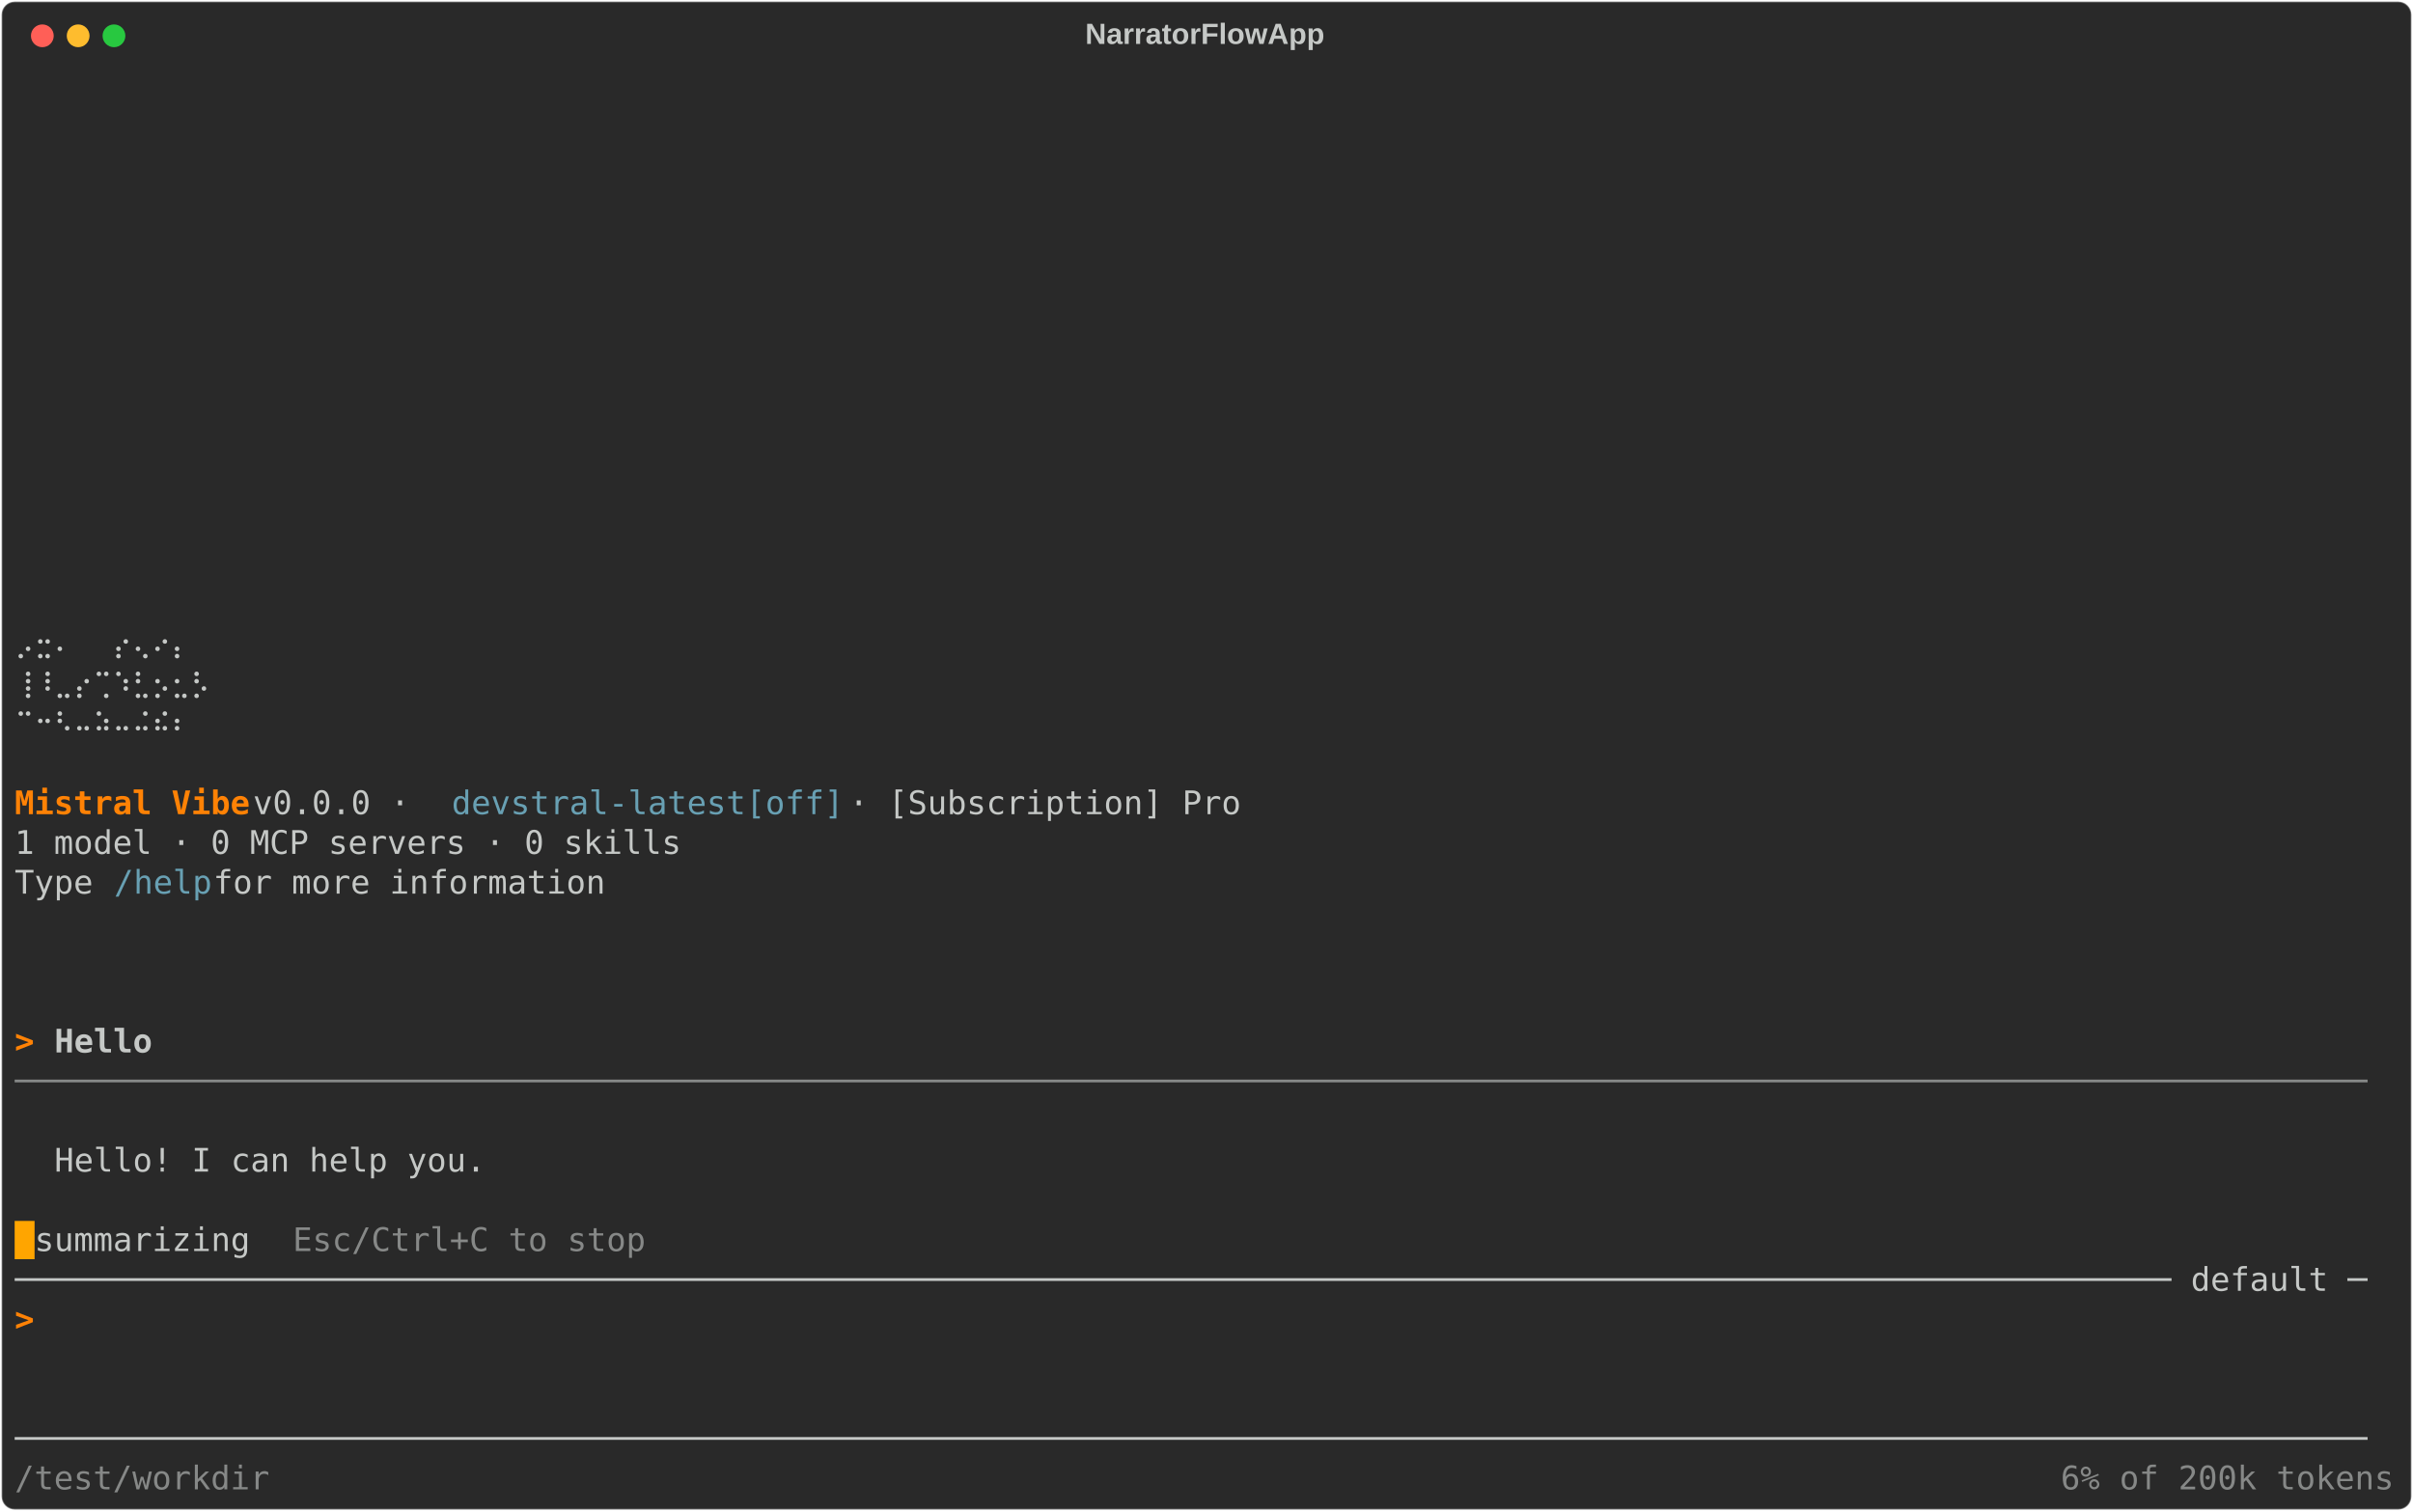
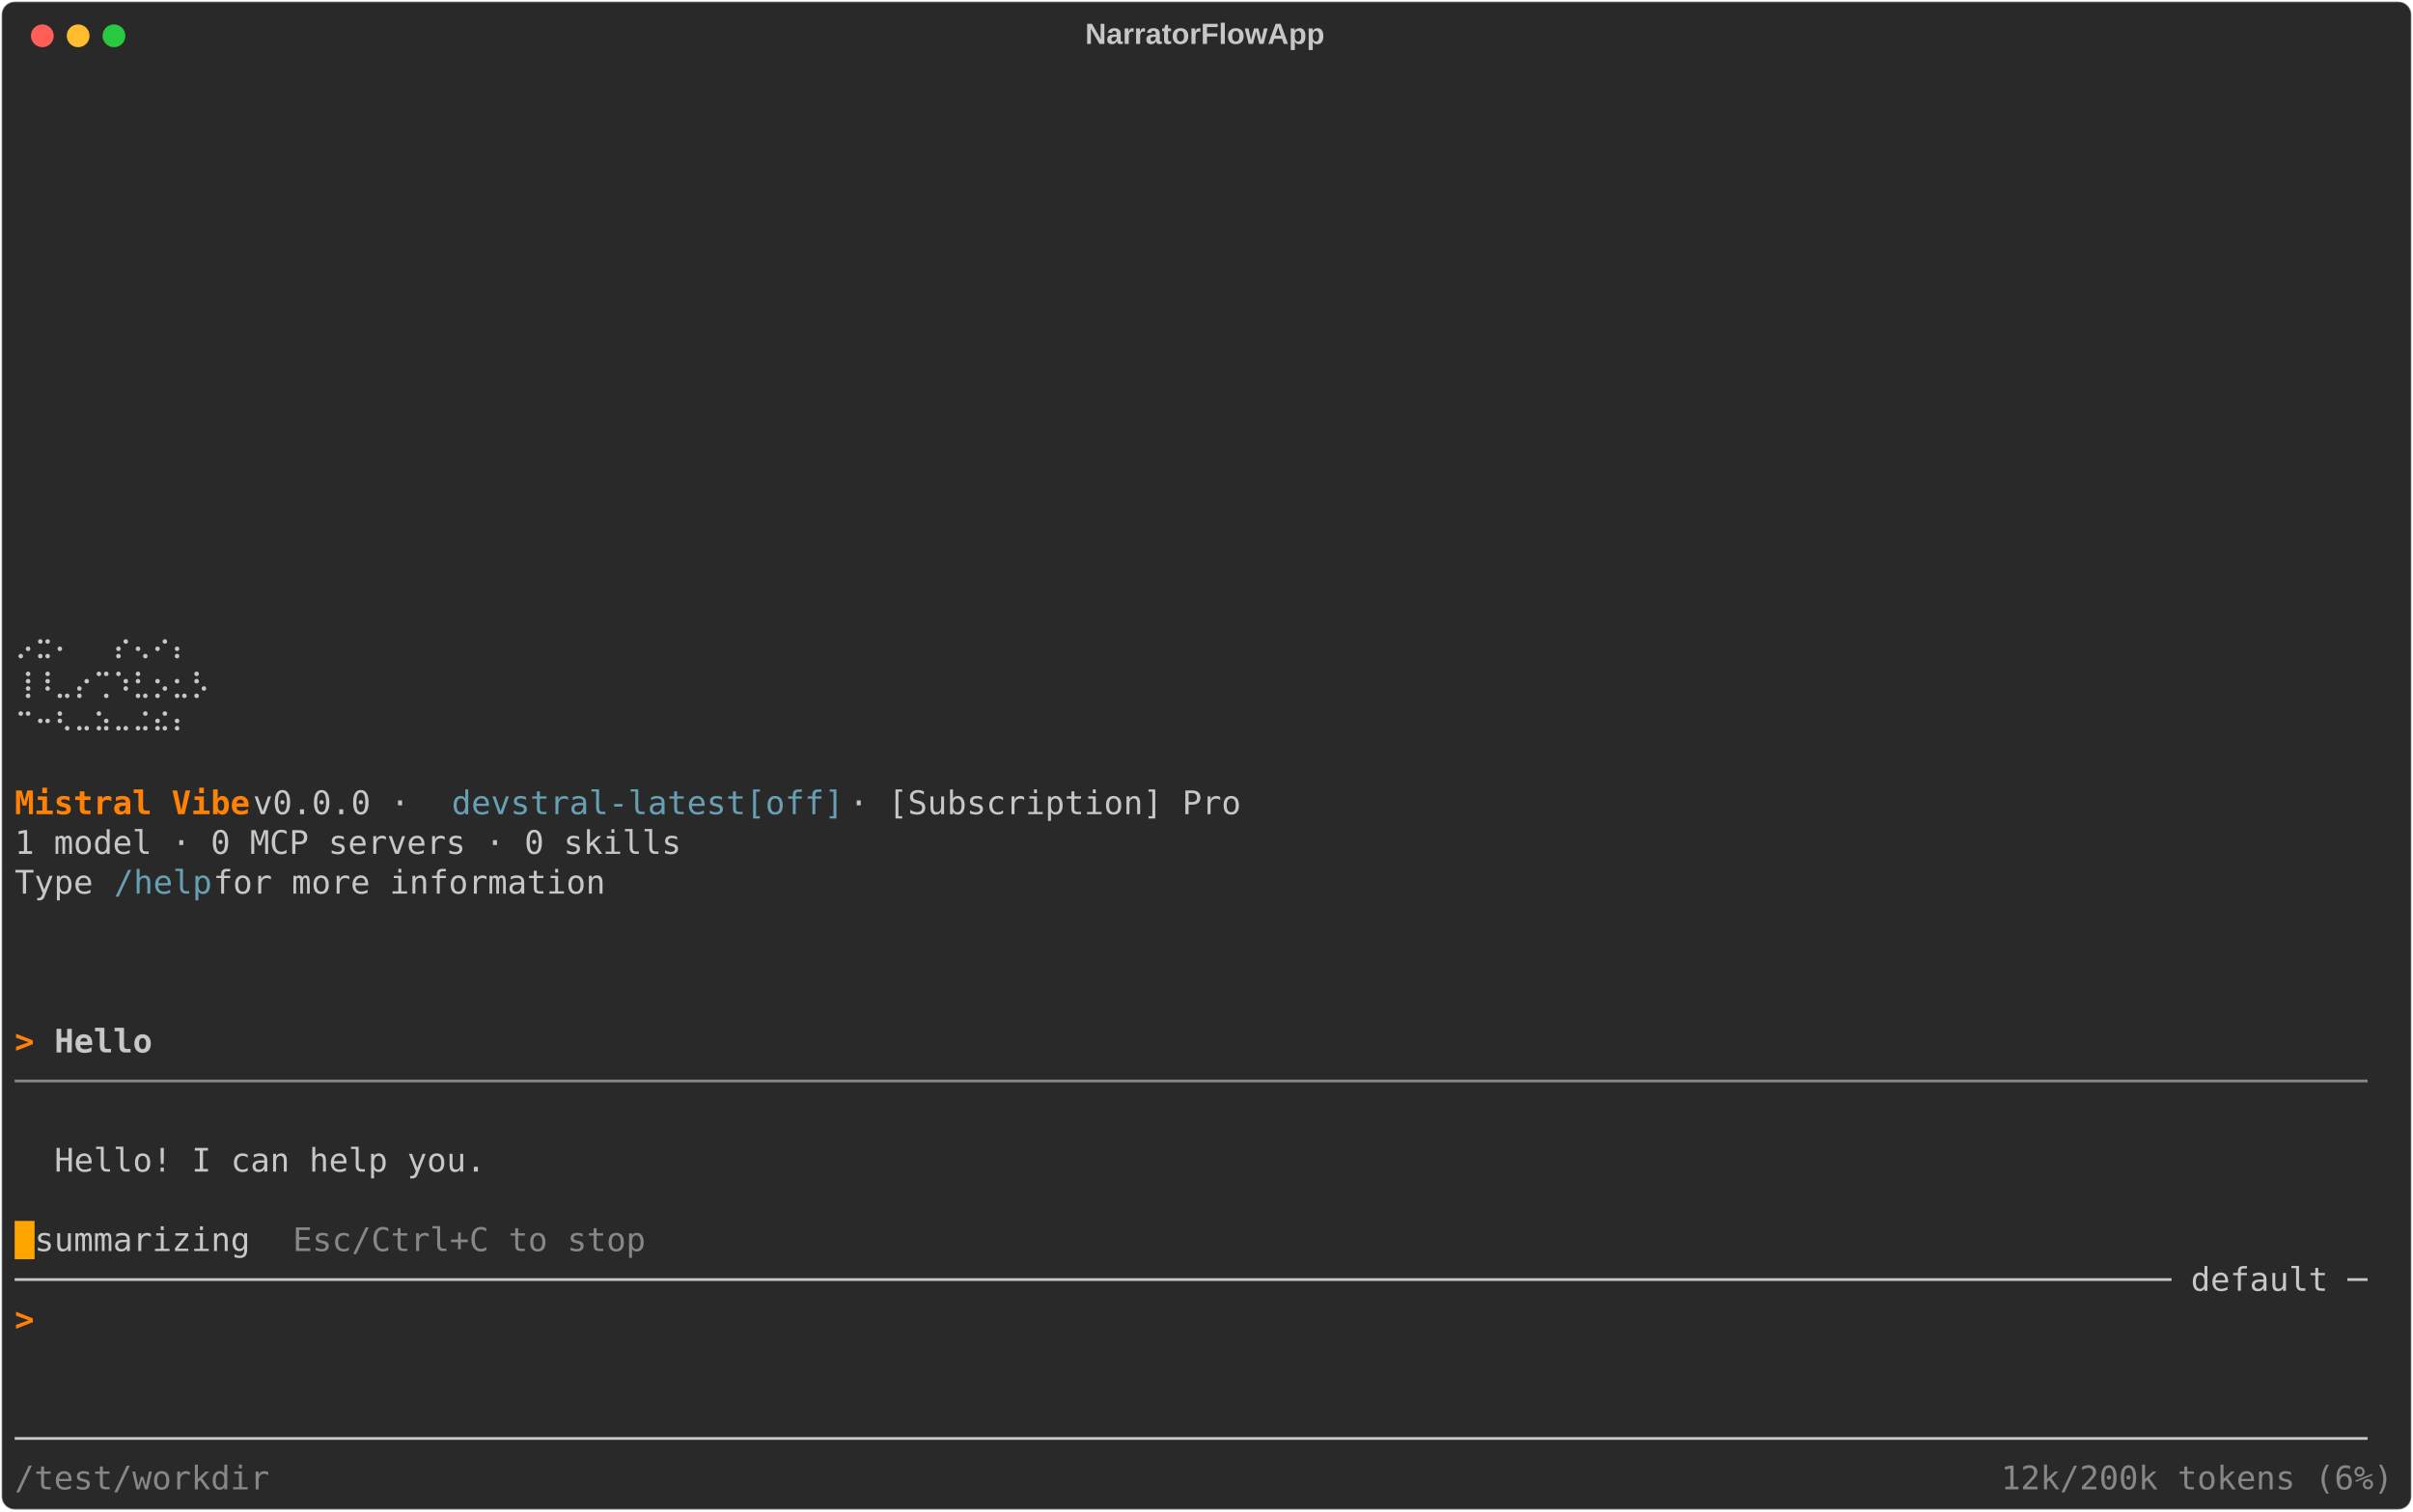
<svg xmlns="http://www.w3.org/2000/svg" class="rich-terminal" viewBox="0 0 1482 928.4">
  <style>

    @font-face {
        font-family: "Fira Code";
        src: local("FiraCode-Regular"),
                url("https://cdnjs.cloudflare.com/ajax/libs/firacode/6.2.0/woff2/FiraCode-Regular.woff2") format("woff2"),
                url("https://cdnjs.cloudflare.com/ajax/libs/firacode/6.2.0/woff/FiraCode-Regular.woff") format("woff");
        font-style: normal;
        font-weight: 400;
    }
    @font-face {
        font-family: "Fira Code";
        src: local("FiraCode-Bold"),
                url("https://cdnjs.cloudflare.com/ajax/libs/firacode/6.2.0/woff2/FiraCode-Bold.woff2") format("woff2"),
                url("https://cdnjs.cloudflare.com/ajax/libs/firacode/6.2.0/woff/FiraCode-Bold.woff") format("woff");
        font-style: bold;
        font-weight: 700;
    }

    .terminal-matrix {
        font-family: Fira Code, monospace;
        font-size: 20px;
        line-height: 24.4px;
        font-variant-east-asian: full-width;
    }

    .terminal-title {
        font-size: 18px;
        font-weight: bold;
        font-family: arial;
    }

    .terminal-r1 { fill: #c5c8c6 }
.terminal-r2 { fill: #ff8205;font-weight: bold }
.terminal-r3 { fill: #68a0b3 }
.terminal-r4 { fill: #c5c8c6;font-weight: bold }
.terminal-r5 { fill: #868887 }
.terminal-r6 { fill: #ffa500;font-weight: bold }
    </style>
  <defs>
    <clipPath id="terminal-clip-terminal">
      <rect x="0" y="0" width="1463.0" height="877.4" />
    </clipPath>
    <clipPath id="terminal-line-0">
      <rect x="0" y="1.5" width="1464" height="24.65" />
    </clipPath>
    <clipPath id="terminal-line-1">
      <rect x="0" y="25.9" width="1464" height="24.65" />
    </clipPath>
    <clipPath id="terminal-line-2">
      <rect x="0" y="50.3" width="1464" height="24.65" />
    </clipPath>
    <clipPath id="terminal-line-3">
      <rect x="0" y="74.7" width="1464" height="24.65" />
    </clipPath>
    <clipPath id="terminal-line-4">
      <rect x="0" y="99.1" width="1464" height="24.65" />
    </clipPath>
    <clipPath id="terminal-line-5">
      <rect x="0" y="123.5" width="1464" height="24.65" />
    </clipPath>
    <clipPath id="terminal-line-6">
      <rect x="0" y="147.9" width="1464" height="24.65" />
    </clipPath>
    <clipPath id="terminal-line-7">
      <rect x="0" y="172.3" width="1464" height="24.65" />
    </clipPath>
    <clipPath id="terminal-line-8">
      <rect x="0" y="196.7" width="1464" height="24.65" />
    </clipPath>
    <clipPath id="terminal-line-9">
      <rect x="0" y="221.1" width="1464" height="24.65" />
    </clipPath>
    <clipPath id="terminal-line-10">
      <rect x="0" y="245.5" width="1464" height="24.65" />
    </clipPath>
    <clipPath id="terminal-line-11">
      <rect x="0" y="269.9" width="1464" height="24.65" />
    </clipPath>
    <clipPath id="terminal-line-12">
      <rect x="0" y="294.3" width="1464" height="24.65" />
    </clipPath>
    <clipPath id="terminal-line-13">
      <rect x="0" y="318.7" width="1464" height="24.65" />
    </clipPath>
    <clipPath id="terminal-line-14">
      <rect x="0" y="343.1" width="1464" height="24.65" />
    </clipPath>
    <clipPath id="terminal-line-15">
      <rect x="0" y="367.5" width="1464" height="24.65" />
    </clipPath>
    <clipPath id="terminal-line-16">
      <rect x="0" y="391.9" width="1464" height="24.65" />
    </clipPath>
    <clipPath id="terminal-line-17">
      <rect x="0" y="416.3" width="1464" height="24.65" />
    </clipPath>
    <clipPath id="terminal-line-18">
      <rect x="0" y="440.7" width="1464" height="24.65" />
    </clipPath>
    <clipPath id="terminal-line-19">
      <rect x="0" y="465.1" width="1464" height="24.65" />
    </clipPath>
    <clipPath id="terminal-line-20">
      <rect x="0" y="489.5" width="1464" height="24.65" />
    </clipPath>
    <clipPath id="terminal-line-21">
      <rect x="0" y="513.9" width="1464" height="24.65" />
    </clipPath>
    <clipPath id="terminal-line-22">
      <rect x="0" y="538.3" width="1464" height="24.65" />
    </clipPath>
    <clipPath id="terminal-line-23">
      <rect x="0" y="562.7" width="1464" height="24.65" />
    </clipPath>
    <clipPath id="terminal-line-24">
      <rect x="0" y="587.1" width="1464" height="24.65" />
    </clipPath>
    <clipPath id="terminal-line-25">
      <rect x="0" y="611.5" width="1464" height="24.65" />
    </clipPath>
    <clipPath id="terminal-line-26">
      <rect x="0" y="635.9" width="1464" height="24.65" />
    </clipPath>
    <clipPath id="terminal-line-27">
      <rect x="0" y="660.3" width="1464" height="24.65" />
    </clipPath>
    <clipPath id="terminal-line-28">
      <rect x="0" y="684.7" width="1464" height="24.65" />
    </clipPath>
    <clipPath id="terminal-line-29">
      <rect x="0" y="709.1" width="1464" height="24.65" />
    </clipPath>
    <clipPath id="terminal-line-30">
      <rect x="0" y="733.5" width="1464" height="24.65" />
    </clipPath>
    <clipPath id="terminal-line-31">
      <rect x="0" y="757.9" width="1464" height="24.65" />
    </clipPath>
    <clipPath id="terminal-line-32">
      <rect x="0" y="782.3" width="1464" height="24.65" />
    </clipPath>
    <clipPath id="terminal-line-33">
      <rect x="0" y="806.7" width="1464" height="24.65" />
    </clipPath>
    <clipPath id="terminal-line-34">
      <rect x="0" y="831.1" width="1464" height="24.65" />
    </clipPath>
  </defs>
  <rect fill="#292929" stroke="rgba(255,255,255,0.35)" stroke-width="1" x="1" y="1" width="1480" height="926.4" rx="8" />
  <text class="terminal-title" fill="#c5c8c6" text-anchor="middle" x="740" y="27">NarratorFlowApp</text>
  <g transform="translate(26,22)">
    <circle cx="0" cy="0" r="7" fill="#ff5f57" />
    <circle cx="22" cy="0" r="7" fill="#febc2e" />
    <circle cx="44" cy="0" r="7" fill="#28c840" />
  </g>
  <g transform="translate(9, 41)" clip-path="url(#terminal-clip-terminal)">
    <g class="terminal-matrix">
      <text class="terminal-r1" x="1464" y="20" textLength="12.2" clip-path="url(#terminal-line-0)">
</text>
      <text class="terminal-r1" x="1464" y="44.4" textLength="12.2" clip-path="url(#terminal-line-1)">
</text>
      <text class="terminal-r1" x="1464" y="68.8" textLength="12.2" clip-path="url(#terminal-line-2)">
</text>
      <text class="terminal-r1" x="1464" y="93.2" textLength="12.2" clip-path="url(#terminal-line-3)">
</text>
      <text class="terminal-r1" x="1464" y="117.6" textLength="12.2" clip-path="url(#terminal-line-4)">
</text>
      <text class="terminal-r1" x="1464" y="142" textLength="12.2" clip-path="url(#terminal-line-5)">
</text>
      <text class="terminal-r1" x="1464" y="166.4" textLength="12.2" clip-path="url(#terminal-line-6)">
</text>
      <text class="terminal-r1" x="1464" y="190.8" textLength="12.2" clip-path="url(#terminal-line-7)">
</text>
      <text class="terminal-r1" x="1464" y="215.2" textLength="12.2" clip-path="url(#terminal-line-8)">
</text>
      <text class="terminal-r1" x="1464" y="239.6" textLength="12.2" clip-path="url(#terminal-line-9)">
</text>
      <text class="terminal-r1" x="1464" y="264" textLength="12.2" clip-path="url(#terminal-line-10)">
</text>
      <text class="terminal-r1" x="1464" y="288.4" textLength="12.2" clip-path="url(#terminal-line-11)">
</text>
      <text class="terminal-r1" x="1464" y="312.8" textLength="12.2" clip-path="url(#terminal-line-12)">
</text>
      <text class="terminal-r1" x="1464" y="337.2" textLength="12.2" clip-path="url(#terminal-line-13)">
</text>
      <text class="terminal-r1" x="0" y="361.6" textLength="134.2" clip-path="url(#terminal-line-14)">  ⡠⣒⠄  ⡔⢄⠔⡄</text>
      <text class="terminal-r1" x="1464" y="361.6" textLength="12.2" clip-path="url(#terminal-line-14)">
</text>
      <text class="terminal-r1" x="0" y="386" textLength="134.2" clip-path="url(#terminal-line-15)"> ⢸⠸⣀⡔⢉⠱⣃⡢⣂⡣</text>
      <text class="terminal-r1" x="1464" y="386" textLength="12.2" clip-path="url(#terminal-line-15)">
</text>
      <text class="terminal-r1" x="0" y="410.4" textLength="134.2" clip-path="url(#terminal-line-16)">  ⠉⠒⠣⠤⠵⠤⠬⠮⠆</text>
      <text class="terminal-r1" x="1464" y="410.4" textLength="12.2" clip-path="url(#terminal-line-16)">
</text>
      <text class="terminal-r1" x="1464" y="434.8" textLength="12.2" clip-path="url(#terminal-line-17)">
</text>
      <text class="terminal-r2" x="0" y="459.2" textLength="146.4" clip-path="url(#terminal-line-18)">Mistral Vibe</text>
      <text class="terminal-r1" x="146.4" y="459.2" textLength="122" clip-path="url(#terminal-line-18)"> v0.0.0 · </text>
      <text class="terminal-r3" x="268.4" y="459.2" textLength="244" clip-path="url(#terminal-line-18)">devstral-latest[off]</text>
      <text class="terminal-r1" x="512.4" y="459.2" textLength="256.2" clip-path="url(#terminal-line-18)"> · [Subscription] Pro</text>
      <text class="terminal-r1" x="1464" y="459.2" textLength="12.2" clip-path="url(#terminal-line-18)">
</text>
      <text class="terminal-r1" x="0" y="483.6" textLength="414.8" clip-path="url(#terminal-line-19)">1 model · 0 MCP servers · 0 skills</text>
      <text class="terminal-r1" x="1464" y="483.6" textLength="12.2" clip-path="url(#terminal-line-19)">
</text>
      <text class="terminal-r1" x="0" y="508" textLength="61" clip-path="url(#terminal-line-20)">Type </text>
      <text class="terminal-r3" x="61" y="508" textLength="61" clip-path="url(#terminal-line-20)">/help</text>
      <text class="terminal-r1" x="122" y="508" textLength="256.2" clip-path="url(#terminal-line-20)"> for more information</text>
      <text class="terminal-r1" x="1464" y="508" textLength="12.2" clip-path="url(#terminal-line-20)">
</text>
      <text class="terminal-r1" x="1464" y="532.4" textLength="12.2" clip-path="url(#terminal-line-21)">
</text>
      <text class="terminal-r1" x="1464" y="556.8" textLength="12.2" clip-path="url(#terminal-line-22)">
</text>
      <text class="terminal-r1" x="1464" y="581.2" textLength="12.2" clip-path="url(#terminal-line-23)">
</text>
      <text class="terminal-r2" x="0" y="605.6" textLength="24.4" clip-path="url(#terminal-line-24)">&gt; </text>
      <text class="terminal-r4" x="24.4" y="605.6" textLength="61" clip-path="url(#terminal-line-24)">Hello</text>
      <text class="terminal-r1" x="1464" y="605.6" textLength="12.2" clip-path="url(#terminal-line-24)">
</text>
      <text class="terminal-r5" x="0" y="630" textLength="1464" clip-path="url(#terminal-line-25)">────────────────────────────────────────────────────────────────────────────────────────────────────────────────────────</text>
      <text class="terminal-r1" x="1464" y="630" textLength="12.2" clip-path="url(#terminal-line-25)">
</text>
      <text class="terminal-r1" x="1464" y="654.4" textLength="12.2" clip-path="url(#terminal-line-26)">
</text>
      <text class="terminal-r1" x="24.4" y="678.8" textLength="268.4" clip-path="url(#terminal-line-27)">Hello! I can help you.</text>
      <text class="terminal-r1" x="1464" y="678.8" textLength="12.2" clip-path="url(#terminal-line-27)">
</text>
      <text class="terminal-r1" x="1464" y="703.2" textLength="12.2" clip-path="url(#terminal-line-28)">
</text>
      <text class="terminal-r6" x="0" y="727.6" textLength="12.2" clip-path="url(#terminal-line-29)">█</text>
      <text class="terminal-r1" x="12.2" y="727.6" textLength="158.6" clip-path="url(#terminal-line-29)"> summarizing </text>
      <text class="terminal-r5" x="170.8" y="727.6" textLength="219.6" clip-path="url(#terminal-line-29)">Esc/Ctrl+C to stop</text>
      <text class="terminal-r1" x="1464" y="727.6" textLength="12.2" clip-path="url(#terminal-line-29)">
</text>
      <text class="terminal-r1" x="0" y="752" textLength="1464" clip-path="url(#terminal-line-30)">────────────────────────────────────────────────────────────────────────────────────────────────────────────── default ─</text>
      <text class="terminal-r1" x="1464" y="752" textLength="12.2" clip-path="url(#terminal-line-30)">
</text>
      <text class="terminal-r2" x="0" y="776.4" textLength="12.2" clip-path="url(#terminal-line-31)">&gt;</text>
      <text class="terminal-r1" x="1464" y="776.4" textLength="12.2" clip-path="url(#terminal-line-31)">
</text>
      <text class="terminal-r1" x="1464" y="800.8" textLength="12.2" clip-path="url(#terminal-line-32)">
</text>
      <text class="terminal-r1" x="1464" y="825.2" textLength="12.2" clip-path="url(#terminal-line-33)">
</text>
      <text class="terminal-r1" x="0" y="849.6" textLength="1464" clip-path="url(#terminal-line-34)">────────────────────────────────────────────────────────────────────────────────────────────────────────────────────────</text>
      <text class="terminal-r1" x="1464" y="849.6" textLength="12.2" clip-path="url(#terminal-line-34)">
</text>
      <text class="terminal-r5" x="0" y="874" textLength="158.6" clip-path="url(#terminal-line-35)">/test/workdir</text>
-       <text class="terminal-r5" x="1256.6" y="874" textLength="207.4" clip-path="url(#terminal-line-35)">6% of 200k tokens</text>
+       <text class="terminal-r5" x="1220" y="874" textLength="244" clip-path="url(#terminal-line-35)">12k/200k tokens (6%)</text>
    </g>
  </g>
</svg>
